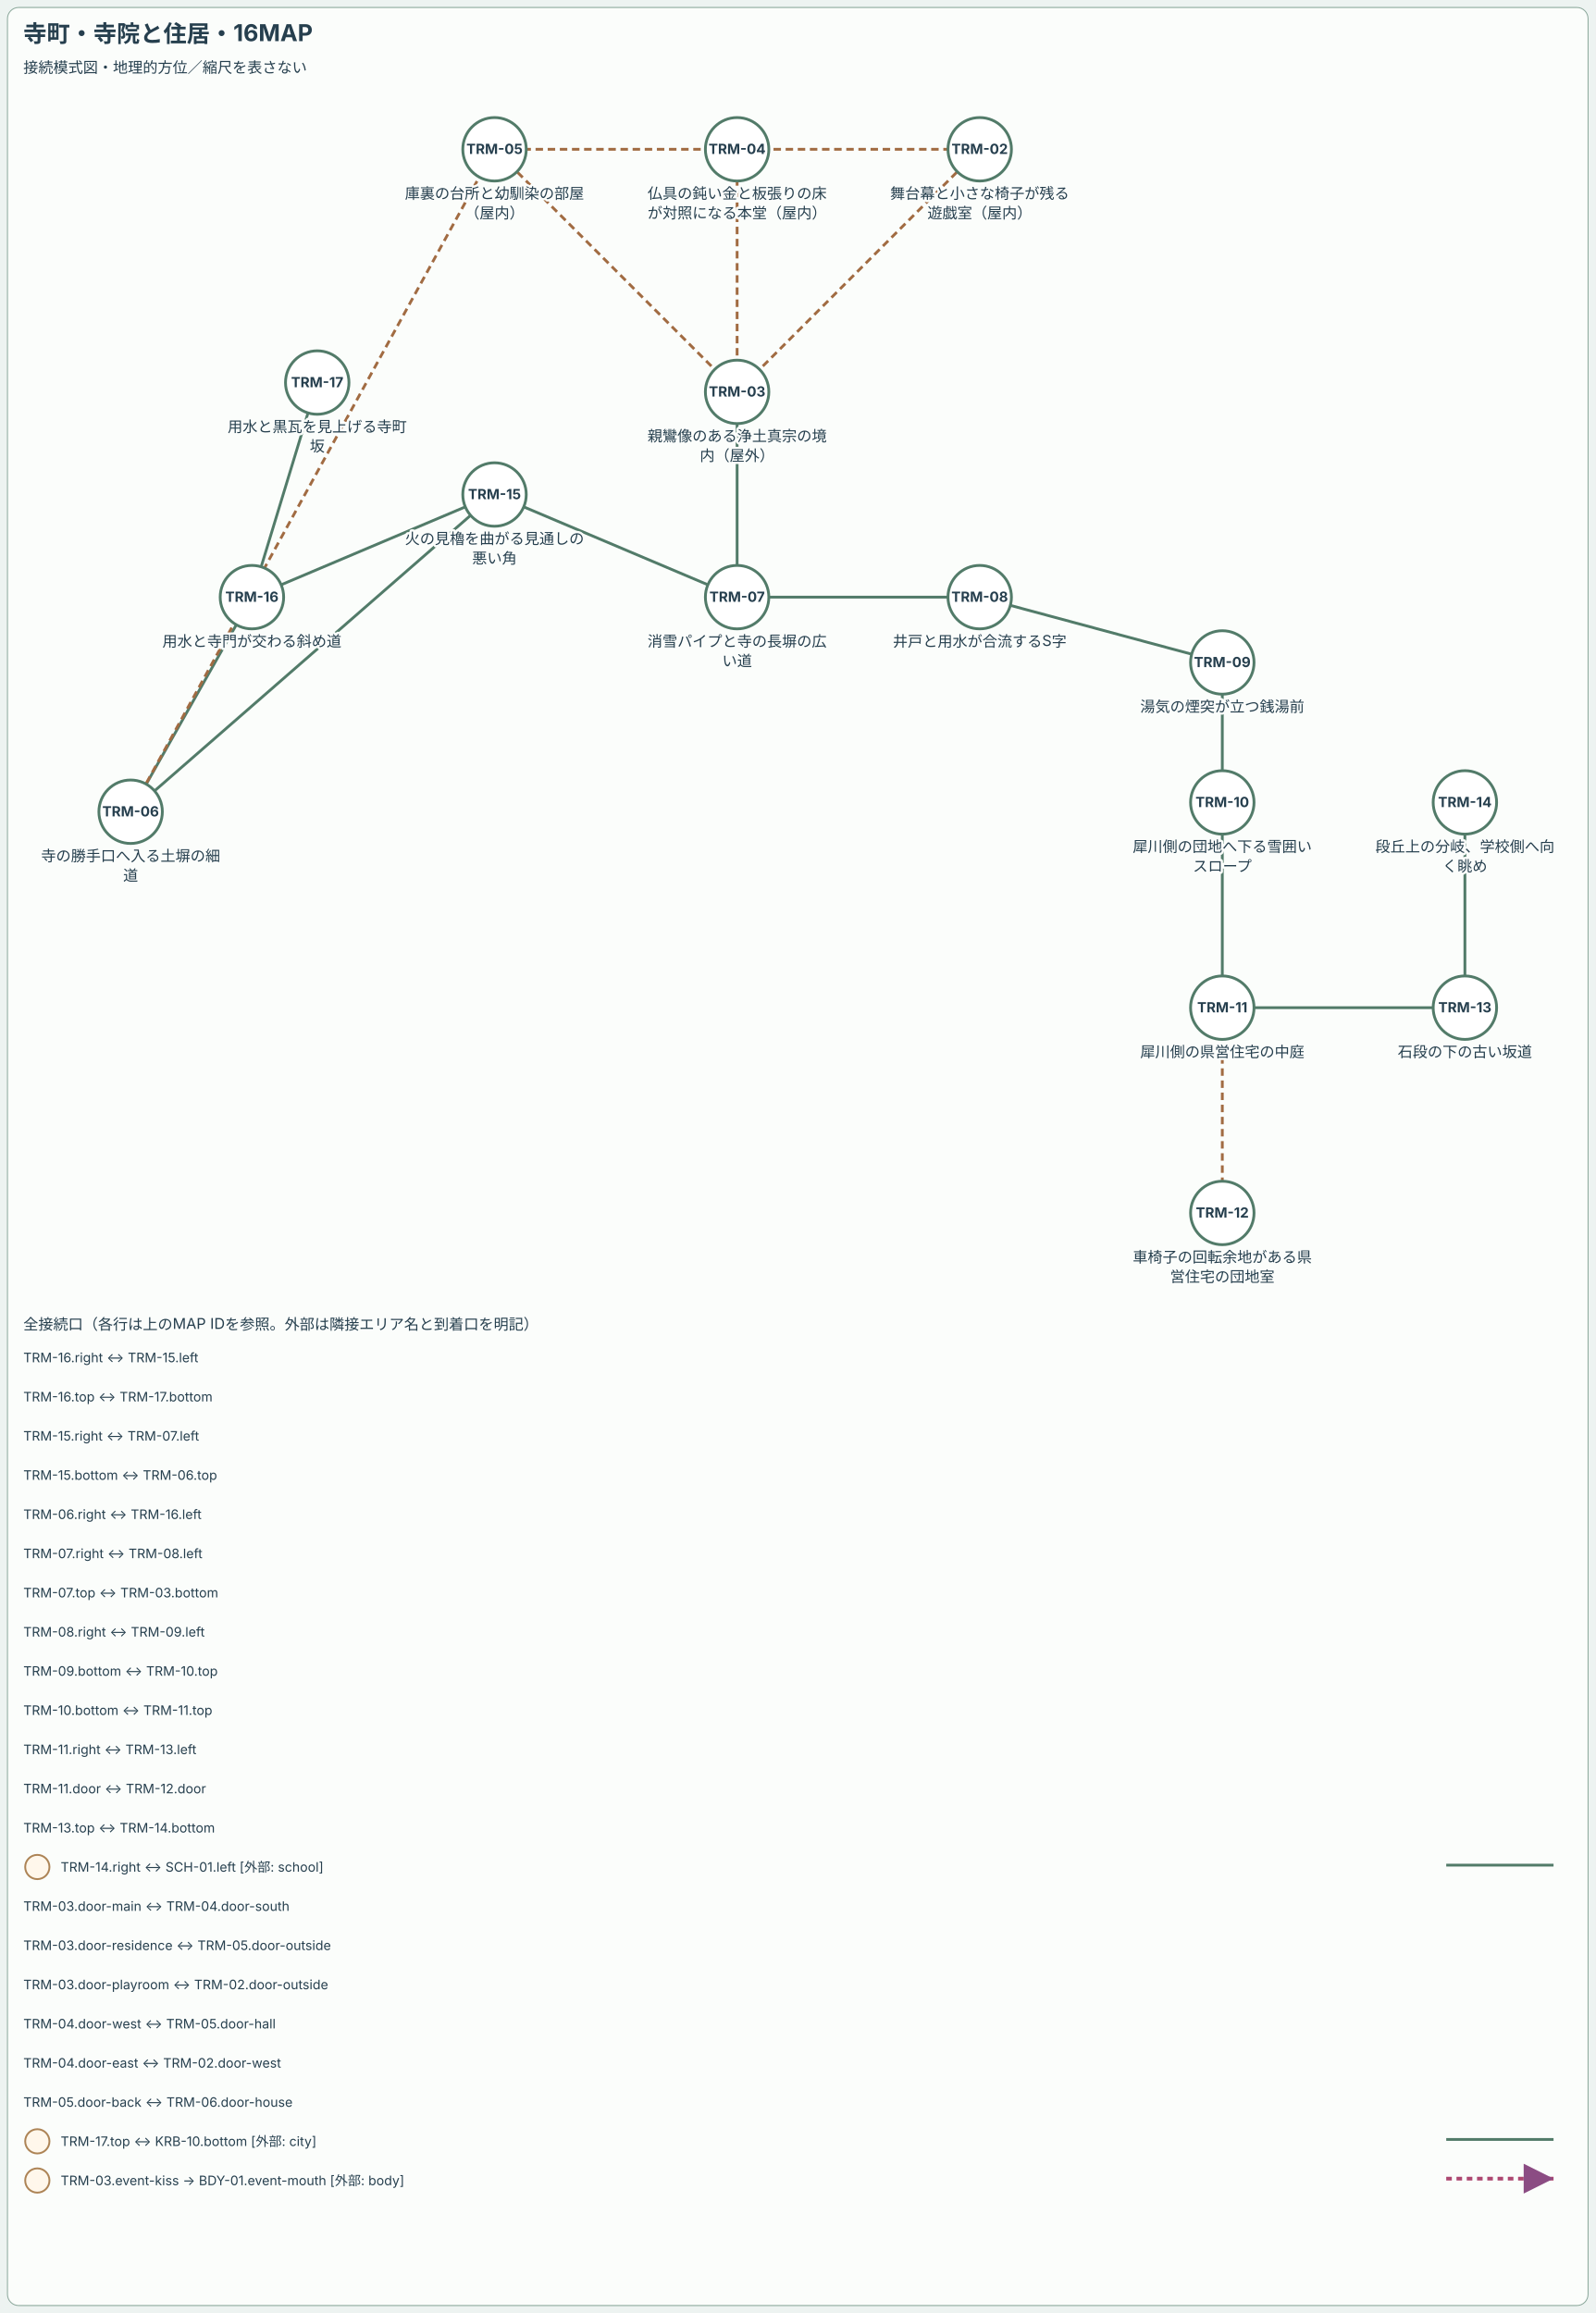
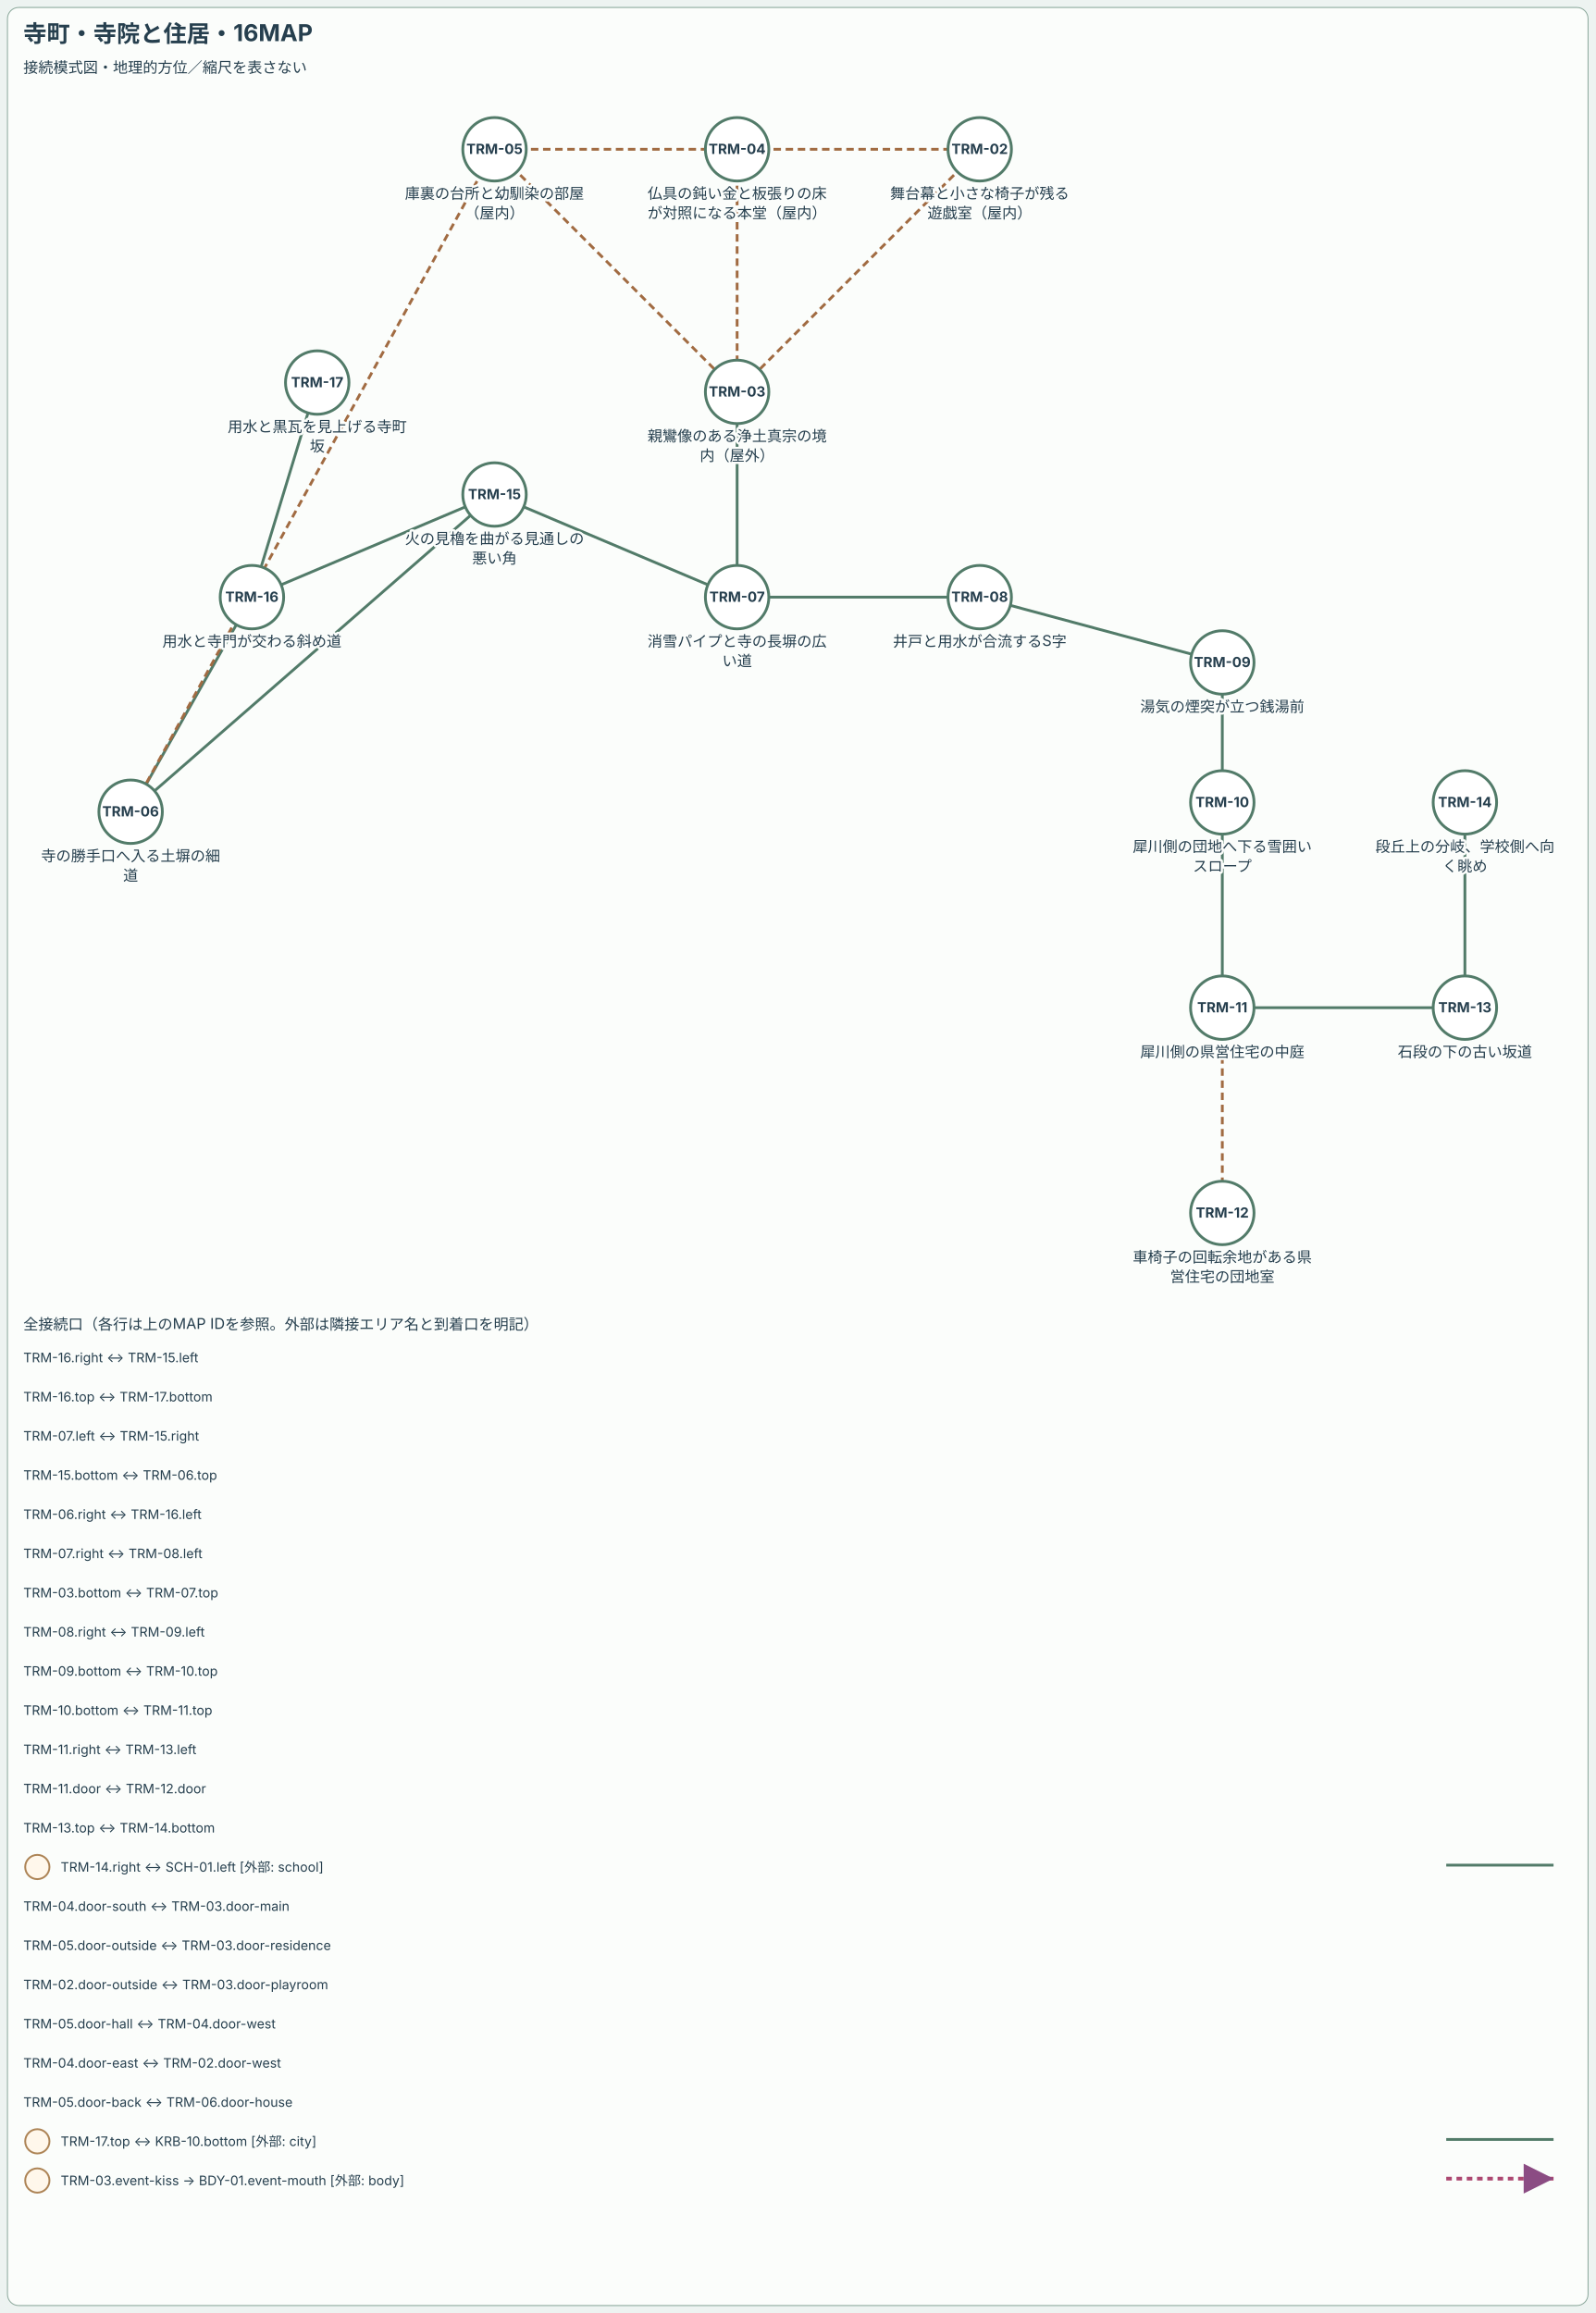
<svg xmlns="http://www.w3.org/2000/svg" width="1710" height="2479" viewBox="0 0 1710 2479" role="img">
  <defs>
    <marker id="directed-arrow" markerWidth="9" markerHeight="9" refX="8" refY="4" orient="auto">
      <path d="M0 0 L8 4 L0 8 Z" fill="#8b4c83" />
    </marker>
  </defs>
  <style>text{font-family:-apple-system,BlinkMacSystemFont,"Hiragino Sans",sans-serif;fill:#263f4e}.node{fill:#fff;stroke:#527b69;stroke-width:3}.ref{fill:#fff7eb;stroke:#ad8456;stroke-width:2}.edge{fill:none;stroke:#527b69;stroke-width:3}.door{fill:none;stroke:#a16b42;stroke-width:3;stroke-dasharray:8 5}.event{fill:none;stroke:#ac4871;stroke-width:4;stroke-dasharray:6 5}.oneway{fill:none;stroke:#5262a8;stroke-width:4}.id{font-size:15px;font-weight:bold;text-anchor:middle}.label{font-size:16px;text-anchor:middle;paint-order:stroke;stroke:#fbfdfb;stroke-width:5;stroke-linejoin:round}.note{font-size:16px}.small{font-size:14px}.heading{font-size:25px;font-weight:bold}</style>
  <rect width="1710" height="2479" fill="#edf3f1" />
  <g data-area="teramachi">
    <rect x="8" y="8" width="1694" height="2463" rx="12" fill="#fbfdfb" stroke="#8aa79a" />
    <text x="25" y="45" class="heading">寺町・寺院と住居・16MAP</text>
    <text x="25" y="78" class="note">接続模式図・地理的方位／縮尺を表さない</text>
    <path class="edge" data-edge-id="TRM-16.right&gt;TRM-15.left:edge" data-kind="edge" data-from="TRM-16" data-to="TRM-15" data-from-port="right" data-to-port="left" d="M270 640 L530 530" />
    <path class="edge" data-edge-id="TRM-16.top&gt;TRM-17.bottom:edge" data-kind="edge" data-from="TRM-16" data-to="TRM-17" data-from-port="top" data-to-port="bottom" d="M270 640 L340 410" />
-     <path class="edge" data-edge-id="TRM-15.right&gt;TRM-07.left:edge" data-kind="edge" data-from="TRM-15" data-to="TRM-07" data-from-port="right" data-to-port="left" d="M530 530 L790 640" />
+     <path class="edge" data-edge-id="TRM-07.left&gt;TRM-15.right:edge" data-kind="edge" data-from="TRM-07" data-to="TRM-15" data-from-port="left" data-to-port="right" d="M790 640 L530 530" />
    <path class="edge" data-edge-id="TRM-15.bottom&gt;TRM-06.top:edge" data-kind="edge" data-from="TRM-15" data-to="TRM-06" data-from-port="bottom" data-to-port="top" d="M530 530 L140 870" />
    <path class="edge" data-edge-id="TRM-06.right&gt;TRM-16.left:edge" data-kind="edge" data-from="TRM-06" data-to="TRM-16" data-from-port="right" data-to-port="left" d="M140 870 L270 640" />
    <path class="edge" data-edge-id="TRM-07.right&gt;TRM-08.left:edge" data-kind="edge" data-from="TRM-07" data-to="TRM-08" data-from-port="right" data-to-port="left" d="M790 640 L1050 640" />
-     <path class="edge" data-edge-id="TRM-07.top&gt;TRM-03.bottom:edge" data-kind="edge" data-from="TRM-07" data-to="TRM-03" data-from-port="top" data-to-port="bottom" d="M790 640 L790 420" />
+     <path class="edge" data-edge-id="TRM-03.bottom&gt;TRM-07.top:edge" data-kind="edge" data-from="TRM-03" data-to="TRM-07" data-from-port="bottom" data-to-port="top" d="M790 420 L790 640" />
    <path class="edge" data-edge-id="TRM-08.right&gt;TRM-09.left:edge" data-kind="edge" data-from="TRM-08" data-to="TRM-09" data-from-port="right" data-to-port="left" d="M1050 640 L1310 710" />
    <path class="edge" data-edge-id="TRM-09.bottom&gt;TRM-10.top:edge" data-kind="edge" data-from="TRM-09" data-to="TRM-10" data-from-port="bottom" data-to-port="top" d="M1310 710 L1310 860" />
    <path class="edge" data-edge-id="TRM-10.bottom&gt;TRM-11.top:edge" data-kind="edge" data-from="TRM-10" data-to="TRM-11" data-from-port="bottom" data-to-port="top" d="M1310 860 L1310 1080" />
    <path class="edge" data-edge-id="TRM-11.right&gt;TRM-13.left:edge" data-kind="edge" data-from="TRM-11" data-to="TRM-13" data-from-port="right" data-to-port="left" d="M1310 1080 L1570 1080" />
    <path class="door" data-edge-id="TRM-11.door&gt;TRM-12.door:door" data-kind="door" data-from="TRM-11" data-to="TRM-12" data-from-port="door" data-to-port="door" d="M1310 1080 L1310 1300" />
    <path class="edge" data-edge-id="TRM-13.top&gt;TRM-14.bottom:edge" data-kind="edge" data-from="TRM-13" data-to="TRM-14" data-from-port="top" data-to-port="bottom" d="M1570 1080 L1570 860" />
-     <path class="door" data-edge-id="TRM-03.door-main&gt;TRM-04.door-south:door" data-kind="door" data-from="TRM-03" data-to="TRM-04" data-from-port="door-main" data-to-port="door-south" d="M790 420 L790 160" />
-     <path class="door" data-edge-id="TRM-03.door-residence&gt;TRM-05.door-outside:door" data-kind="door" data-from="TRM-03" data-to="TRM-05" data-from-port="door-residence" data-to-port="door-outside" d="M790 420 L530 160" />
-     <path class="door" data-edge-id="TRM-03.door-playroom&gt;TRM-02.door-outside:door" data-kind="door" data-from="TRM-03" data-to="TRM-02" data-from-port="door-playroom" data-to-port="door-outside" d="M790 420 L1050 160" />
-     <path class="door" data-edge-id="TRM-04.door-west&gt;TRM-05.door-hall:door" data-kind="door" data-from="TRM-04" data-to="TRM-05" data-from-port="door-west" data-to-port="door-hall" d="M790 160 L530 160" />
+     <path class="door" data-edge-id="TRM-04.door-south&gt;TRM-03.door-main:door" data-kind="door" data-from="TRM-04" data-to="TRM-03" data-from-port="door-south" data-to-port="door-main" d="M790 160 L790 420" />
+     <path class="door" data-edge-id="TRM-05.door-outside&gt;TRM-03.door-residence:door" data-kind="door" data-from="TRM-05" data-to="TRM-03" data-from-port="door-outside" data-to-port="door-residence" d="M530 160 L790 420" />
+     <path class="door" data-edge-id="TRM-02.door-outside&gt;TRM-03.door-playroom:door" data-kind="door" data-from="TRM-02" data-to="TRM-03" data-from-port="door-outside" data-to-port="door-playroom" d="M1050 160 L790 420" />
+     <path class="door" data-edge-id="TRM-05.door-hall&gt;TRM-04.door-west:door" data-kind="door" data-from="TRM-05" data-to="TRM-04" data-from-port="door-hall" data-to-port="door-west" d="M530 160 L790 160" />
    <path class="door" data-edge-id="TRM-04.door-east&gt;TRM-02.door-west:door" data-kind="door" data-from="TRM-04" data-to="TRM-02" data-from-port="door-east" data-to-port="door-west" d="M790 160 L1050 160" />
    <path class="door" data-edge-id="TRM-05.door-back&gt;TRM-06.door-house:door" data-kind="door" data-from="TRM-05" data-to="TRM-06" data-from-port="door-back" data-to-port="door-house" d="M530 160 L140 870" />
    <circle class="node" data-map="TRM-02" cx="1050" cy="160" r="34" />
    <text class="id" x="1050" y="165">TRM-02</text>
    <text x="1050" y="213" class="label">舞台幕と小さな椅子が残る</text>
    <text x="1050" y="234" class="label">遊戯室（屋内）</text>
    <circle class="node" data-map="TRM-03" cx="790" cy="420" r="34" />
    <text class="id" x="790" y="425">TRM-03</text>
    <text x="790" y="473" class="label">親鸞像のある浄土真宗の境</text>
    <text x="790" y="494" class="label">内（屋外）</text>
    <circle class="node" data-map="TRM-04" cx="790" cy="160" r="34" />
    <text class="id" x="790" y="165">TRM-04</text>
    <text x="790" y="213" class="label">仏具の鈍い金と板張りの床</text>
    <text x="790" y="234" class="label">が対照になる本堂（屋内）</text>
    <circle class="node" data-map="TRM-05" cx="530" cy="160" r="34" />
    <text class="id" x="530" y="165">TRM-05</text>
    <text x="530" y="213" class="label">庫裏の台所と幼馴染の部屋</text>
    <text x="530" y="234" class="label">（屋内）</text>
    <circle class="node" data-map="TRM-06" cx="140" cy="870" r="34" />
    <text class="id" x="140" y="875">TRM-06</text>
    <text x="140" y="923" class="label">寺の勝手口へ入る土塀の細</text>
    <text x="140" y="944" class="label">道</text>
    <circle class="node" data-map="TRM-07" cx="790" cy="640" r="34" />
    <text class="id" x="790" y="645">TRM-07</text>
    <text x="790" y="693" class="label">消雪パイプと寺の長塀の広</text>
    <text x="790" y="714" class="label">い道</text>
    <circle class="node" data-map="TRM-08" cx="1050" cy="640" r="34" />
    <text class="id" x="1050" y="645">TRM-08</text>
    <text x="1050" y="693" class="label">井戸と用水が合流するS字</text>
    <circle class="node" data-map="TRM-09" cx="1310" cy="710" r="34" />
    <text class="id" x="1310" y="715">TRM-09</text>
    <text x="1310" y="763" class="label">湯気の煙突が立つ銭湯前</text>
    <circle class="node" data-map="TRM-10" cx="1310" cy="860" r="34" />
    <text class="id" x="1310" y="865">TRM-10</text>
    <text x="1310" y="913" class="label">犀川側の団地へ下る雪囲い</text>
    <text x="1310" y="934" class="label">スロープ</text>
    <circle class="node" data-map="TRM-11" cx="1310" cy="1080" r="34" />
    <text class="id" x="1310" y="1085">TRM-11</text>
    <text x="1310" y="1133" class="label">犀川側の県営住宅の中庭</text>
    <circle class="node" data-map="TRM-12" cx="1310" cy="1300" r="34" />
    <text class="id" x="1310" y="1305">TRM-12</text>
    <text x="1310" y="1353" class="label">車椅子の回転余地がある県</text>
    <text x="1310" y="1374" class="label">営住宅の団地室</text>
    <circle class="node" data-map="TRM-13" cx="1570" cy="1080" r="34" />
    <text class="id" x="1570" y="1085">TRM-13</text>
    <text x="1570" y="1133" class="label">石段の下の古い坂道</text>
    <circle class="node" data-map="TRM-14" cx="1570" cy="860" r="34" />
    <text class="id" x="1570" y="865">TRM-14</text>
    <text x="1570" y="913" class="label">段丘上の分岐、学校側へ向</text>
    <text x="1570" y="934" class="label">く眺め</text>
    <circle class="node" data-map="TRM-15" cx="530" cy="530" r="34" />
    <text class="id" x="530" y="535">TRM-15</text>
    <text x="530" y="583" class="label">火の見櫓を曲がる見通しの</text>
    <text x="530" y="604" class="label">悪い角</text>
    <circle class="node" data-map="TRM-16" cx="270" cy="640" r="34" />
    <text class="id" x="270" y="645">TRM-16</text>
    <text x="270" y="693" class="label">用水と寺門が交わる斜め道</text>
    <circle class="node" data-map="TRM-17" cx="340" cy="410" r="34" />
    <text class="id" x="340" y="415">TRM-17</text>
    <text x="340" y="463" class="label">用水と黒瓦を見上げる寺町</text>
    <text x="340" y="484" class="label">坂</text>
    <text x="25" y="1425" class="note">全接続口（各行は上のMAP IDを参照。外部は隣接エリア名と到着口を明記）</text>
    <text x="25" y="1460" class="small">TRM-16.right ↔ TRM-15.left</text>
    <text x="25" y="1502" class="small">TRM-16.top ↔ TRM-17.bottom</text>
-     <text x="25" y="1544" class="small">TRM-15.right ↔ TRM-07.left</text>
+     <text x="25" y="1544" class="small">TRM-07.left ↔ TRM-15.right</text>
    <text x="25" y="1586" class="small">TRM-15.bottom ↔ TRM-06.top</text>
    <text x="25" y="1628" class="small">TRM-06.right ↔ TRM-16.left</text>
    <text x="25" y="1670" class="small">TRM-07.right ↔ TRM-08.left</text>
-     <text x="25" y="1712" class="small">TRM-07.top ↔ TRM-03.bottom</text>
+     <text x="25" y="1712" class="small">TRM-03.bottom ↔ TRM-07.top</text>
    <text x="25" y="1754" class="small">TRM-08.right ↔ TRM-09.left</text>
    <text x="25" y="1796" class="small">TRM-09.bottom ↔ TRM-10.top</text>
    <text x="25" y="1838" class="small">TRM-10.bottom ↔ TRM-11.top</text>
    <text x="25" y="1880" class="small">TRM-11.right ↔ TRM-13.left</text>
    <text x="25" y="1922" class="small">TRM-11.door ↔ TRM-12.door</text>
    <text x="25" y="1964" class="small">TRM-13.top ↔ TRM-14.bottom</text>
    <circle class="ref" data-reference-map="SCH-01" data-reference="SCH-01" cx="40" cy="2001" r="13" />
    <text x="65" y="2006" class="small">TRM-14.right ↔ SCH-01.left  [外部: school]</text>
    <path class="edge" data-edge-id="TRM-14.right&gt;SCH-01.left:edge" data-kind="edge" data-from="TRM-14" data-to="SCH-01" data-from-port="right" data-to-port="left" d="M1550 1999 L1665 1999" />
-     <text x="25" y="2048" class="small">TRM-03.door-main ↔ TRM-04.door-south</text>
-     <text x="25" y="2090" class="small">TRM-03.door-residence ↔ TRM-05.door-outside</text>
-     <text x="25" y="2132" class="small">TRM-03.door-playroom ↔ TRM-02.door-outside</text>
-     <text x="25" y="2174" class="small">TRM-04.door-west ↔ TRM-05.door-hall</text>
+     <text x="25" y="2048" class="small">TRM-04.door-south ↔ TRM-03.door-main</text>
+     <text x="25" y="2090" class="small">TRM-05.door-outside ↔ TRM-03.door-residence</text>
+     <text x="25" y="2132" class="small">TRM-02.door-outside ↔ TRM-03.door-playroom</text>
+     <text x="25" y="2174" class="small">TRM-05.door-hall ↔ TRM-04.door-west</text>
    <text x="25" y="2216" class="small">TRM-04.door-east ↔ TRM-02.door-west</text>
    <text x="25" y="2258" class="small">TRM-05.door-back ↔ TRM-06.door-house</text>
    <circle class="ref" data-reference-map="KRB-10" data-reference="KRB-10" cx="40" cy="2295" r="13" />
    <text x="65" y="2300" class="small">TRM-17.top ↔ KRB-10.bottom  [外部: city]</text>
    <path class="edge" data-edge-id="TRM-17.top&gt;KRB-10.bottom:edge" data-kind="edge" data-from="TRM-17" data-to="KRB-10" data-from-port="top" data-to-port="bottom" d="M1550 2293 L1665 2293" />
    <circle class="ref" data-reference-map="BDY-01" data-reference="BDY-01" cx="40" cy="2337" r="13" />
    <text x="65" y="2342" class="small">TRM-03.event-kiss → BDY-01.event-mouth  [外部: body]</text>
    <path class="event" data-edge-id="TRM-03.event-kiss&gt;BDY-01.event-mouth:event" data-kind="event" data-from="TRM-03" data-to="BDY-01" data-from-port="event-kiss" data-to-port="event-mouth" d="M1550 2335 L1665 2335" marker-end="url(#directed-arrow)" />
  </g>
</svg>
